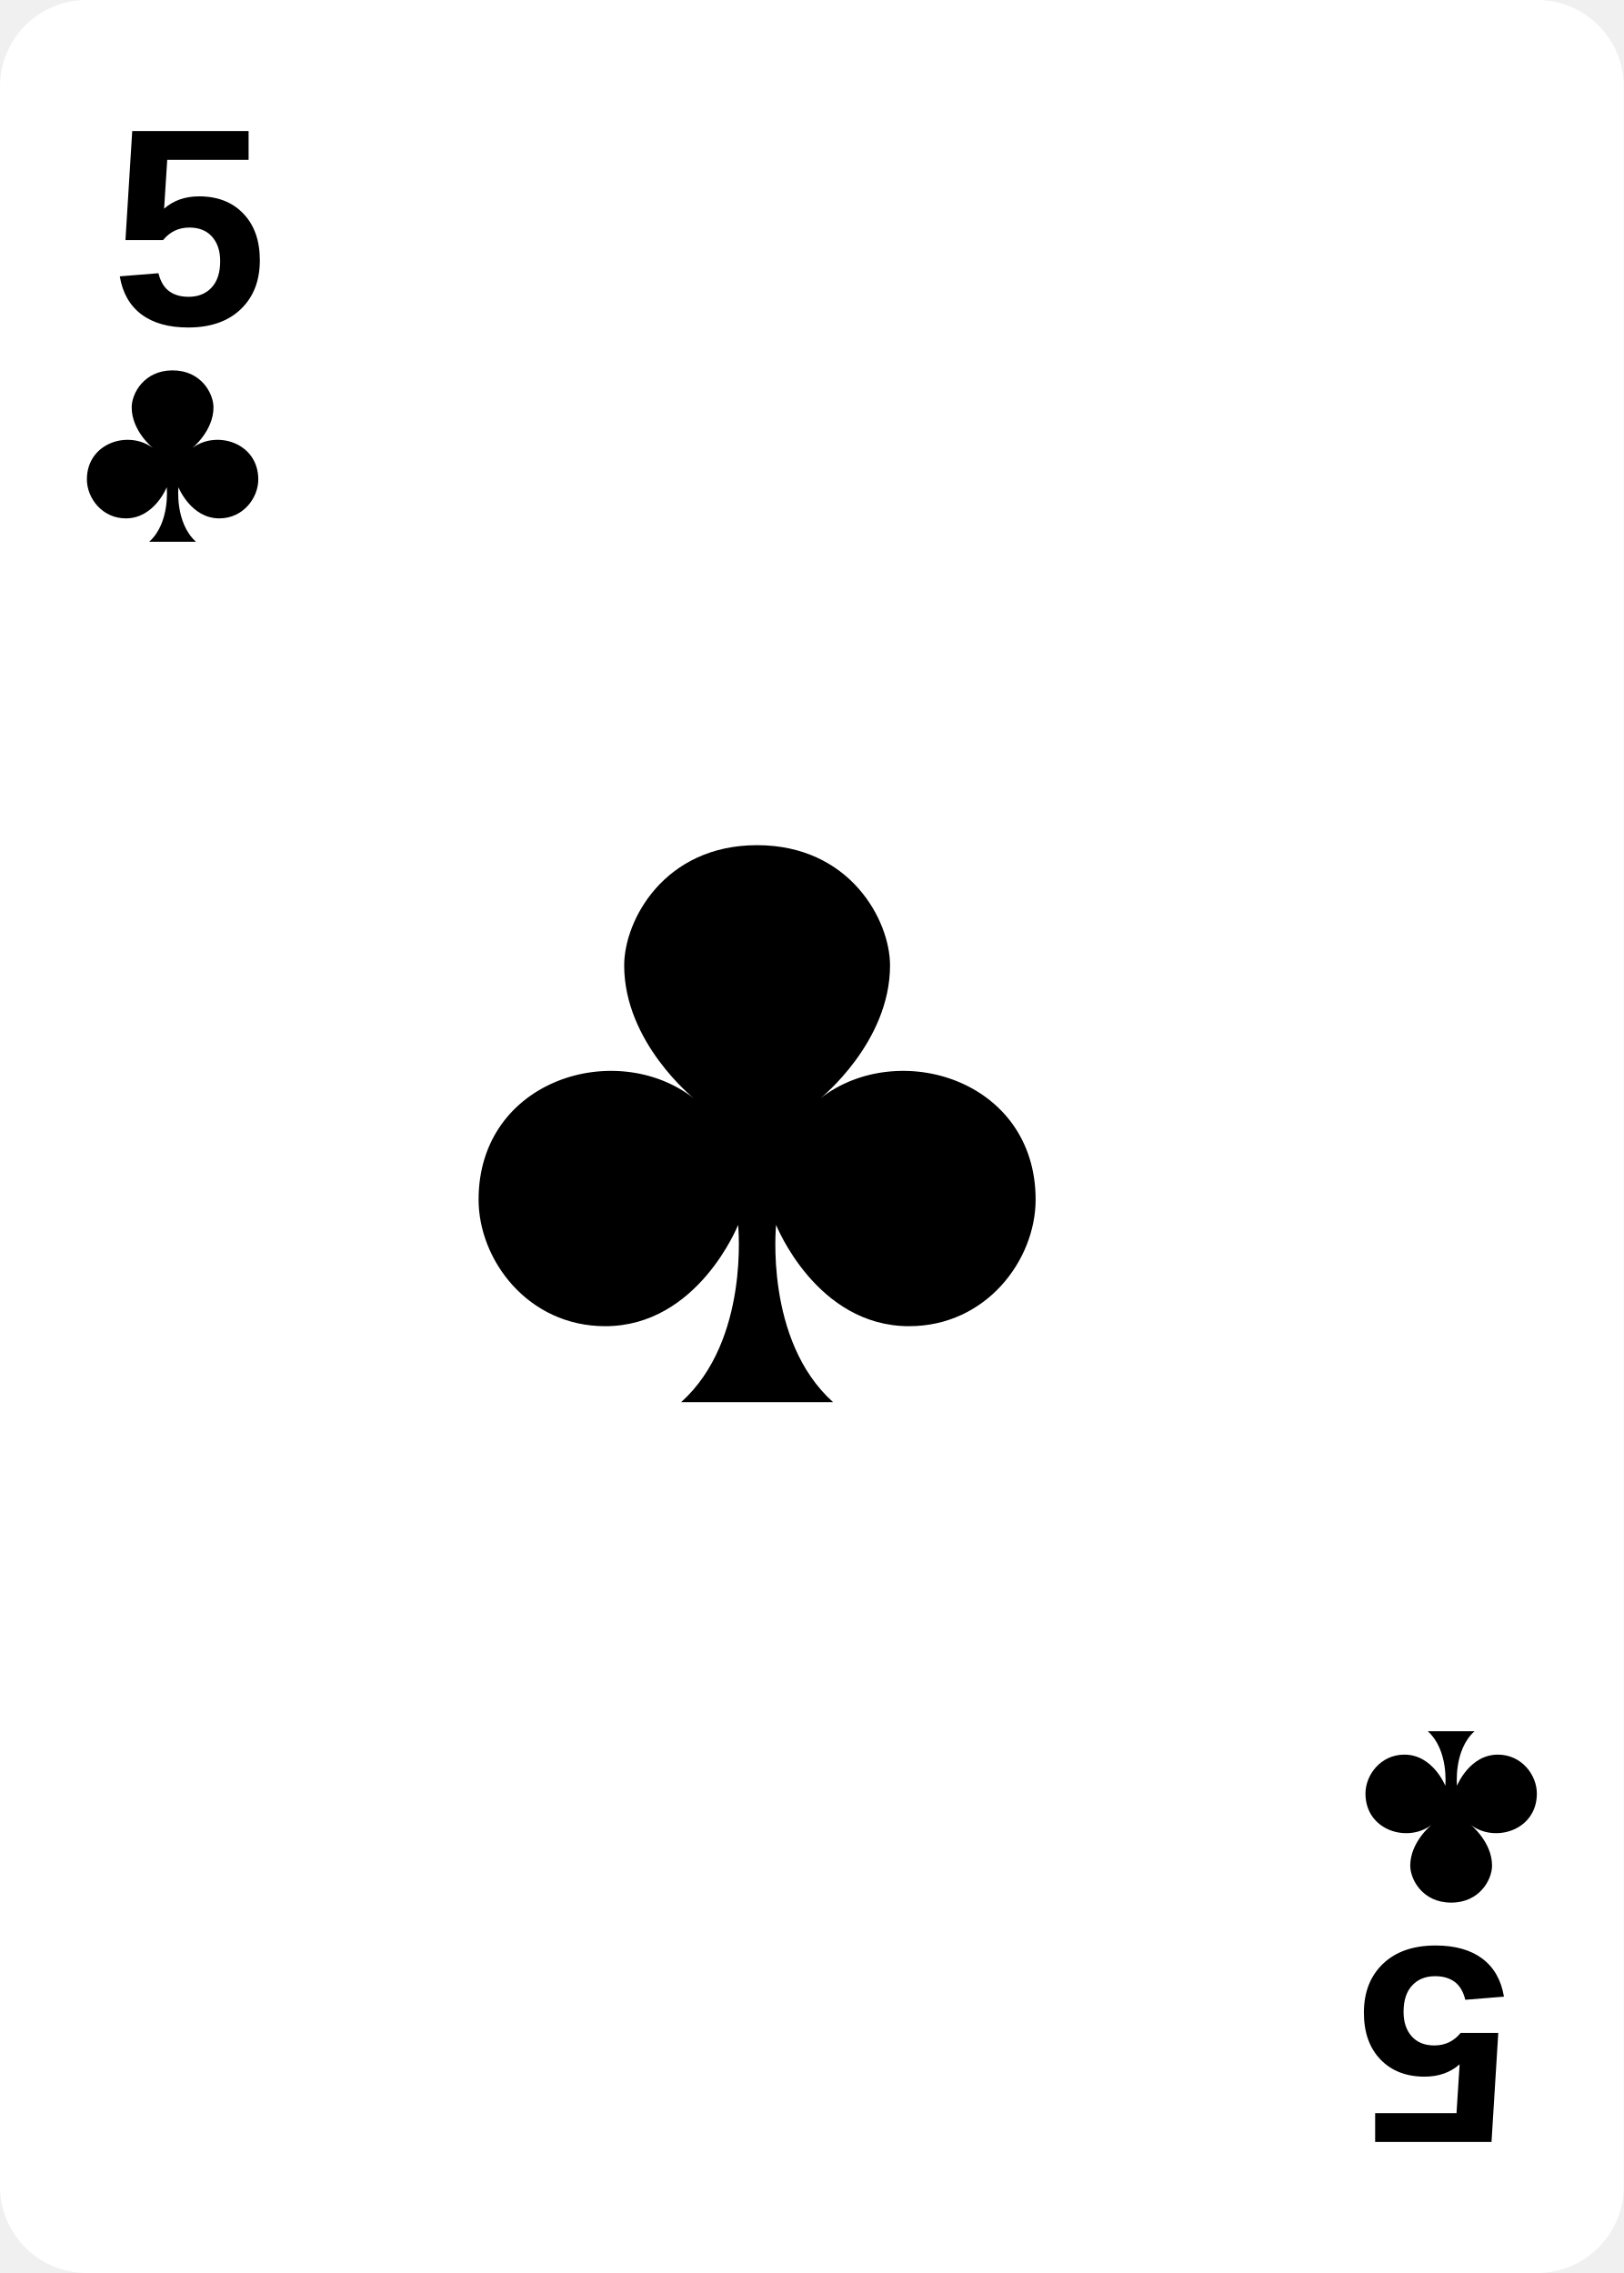
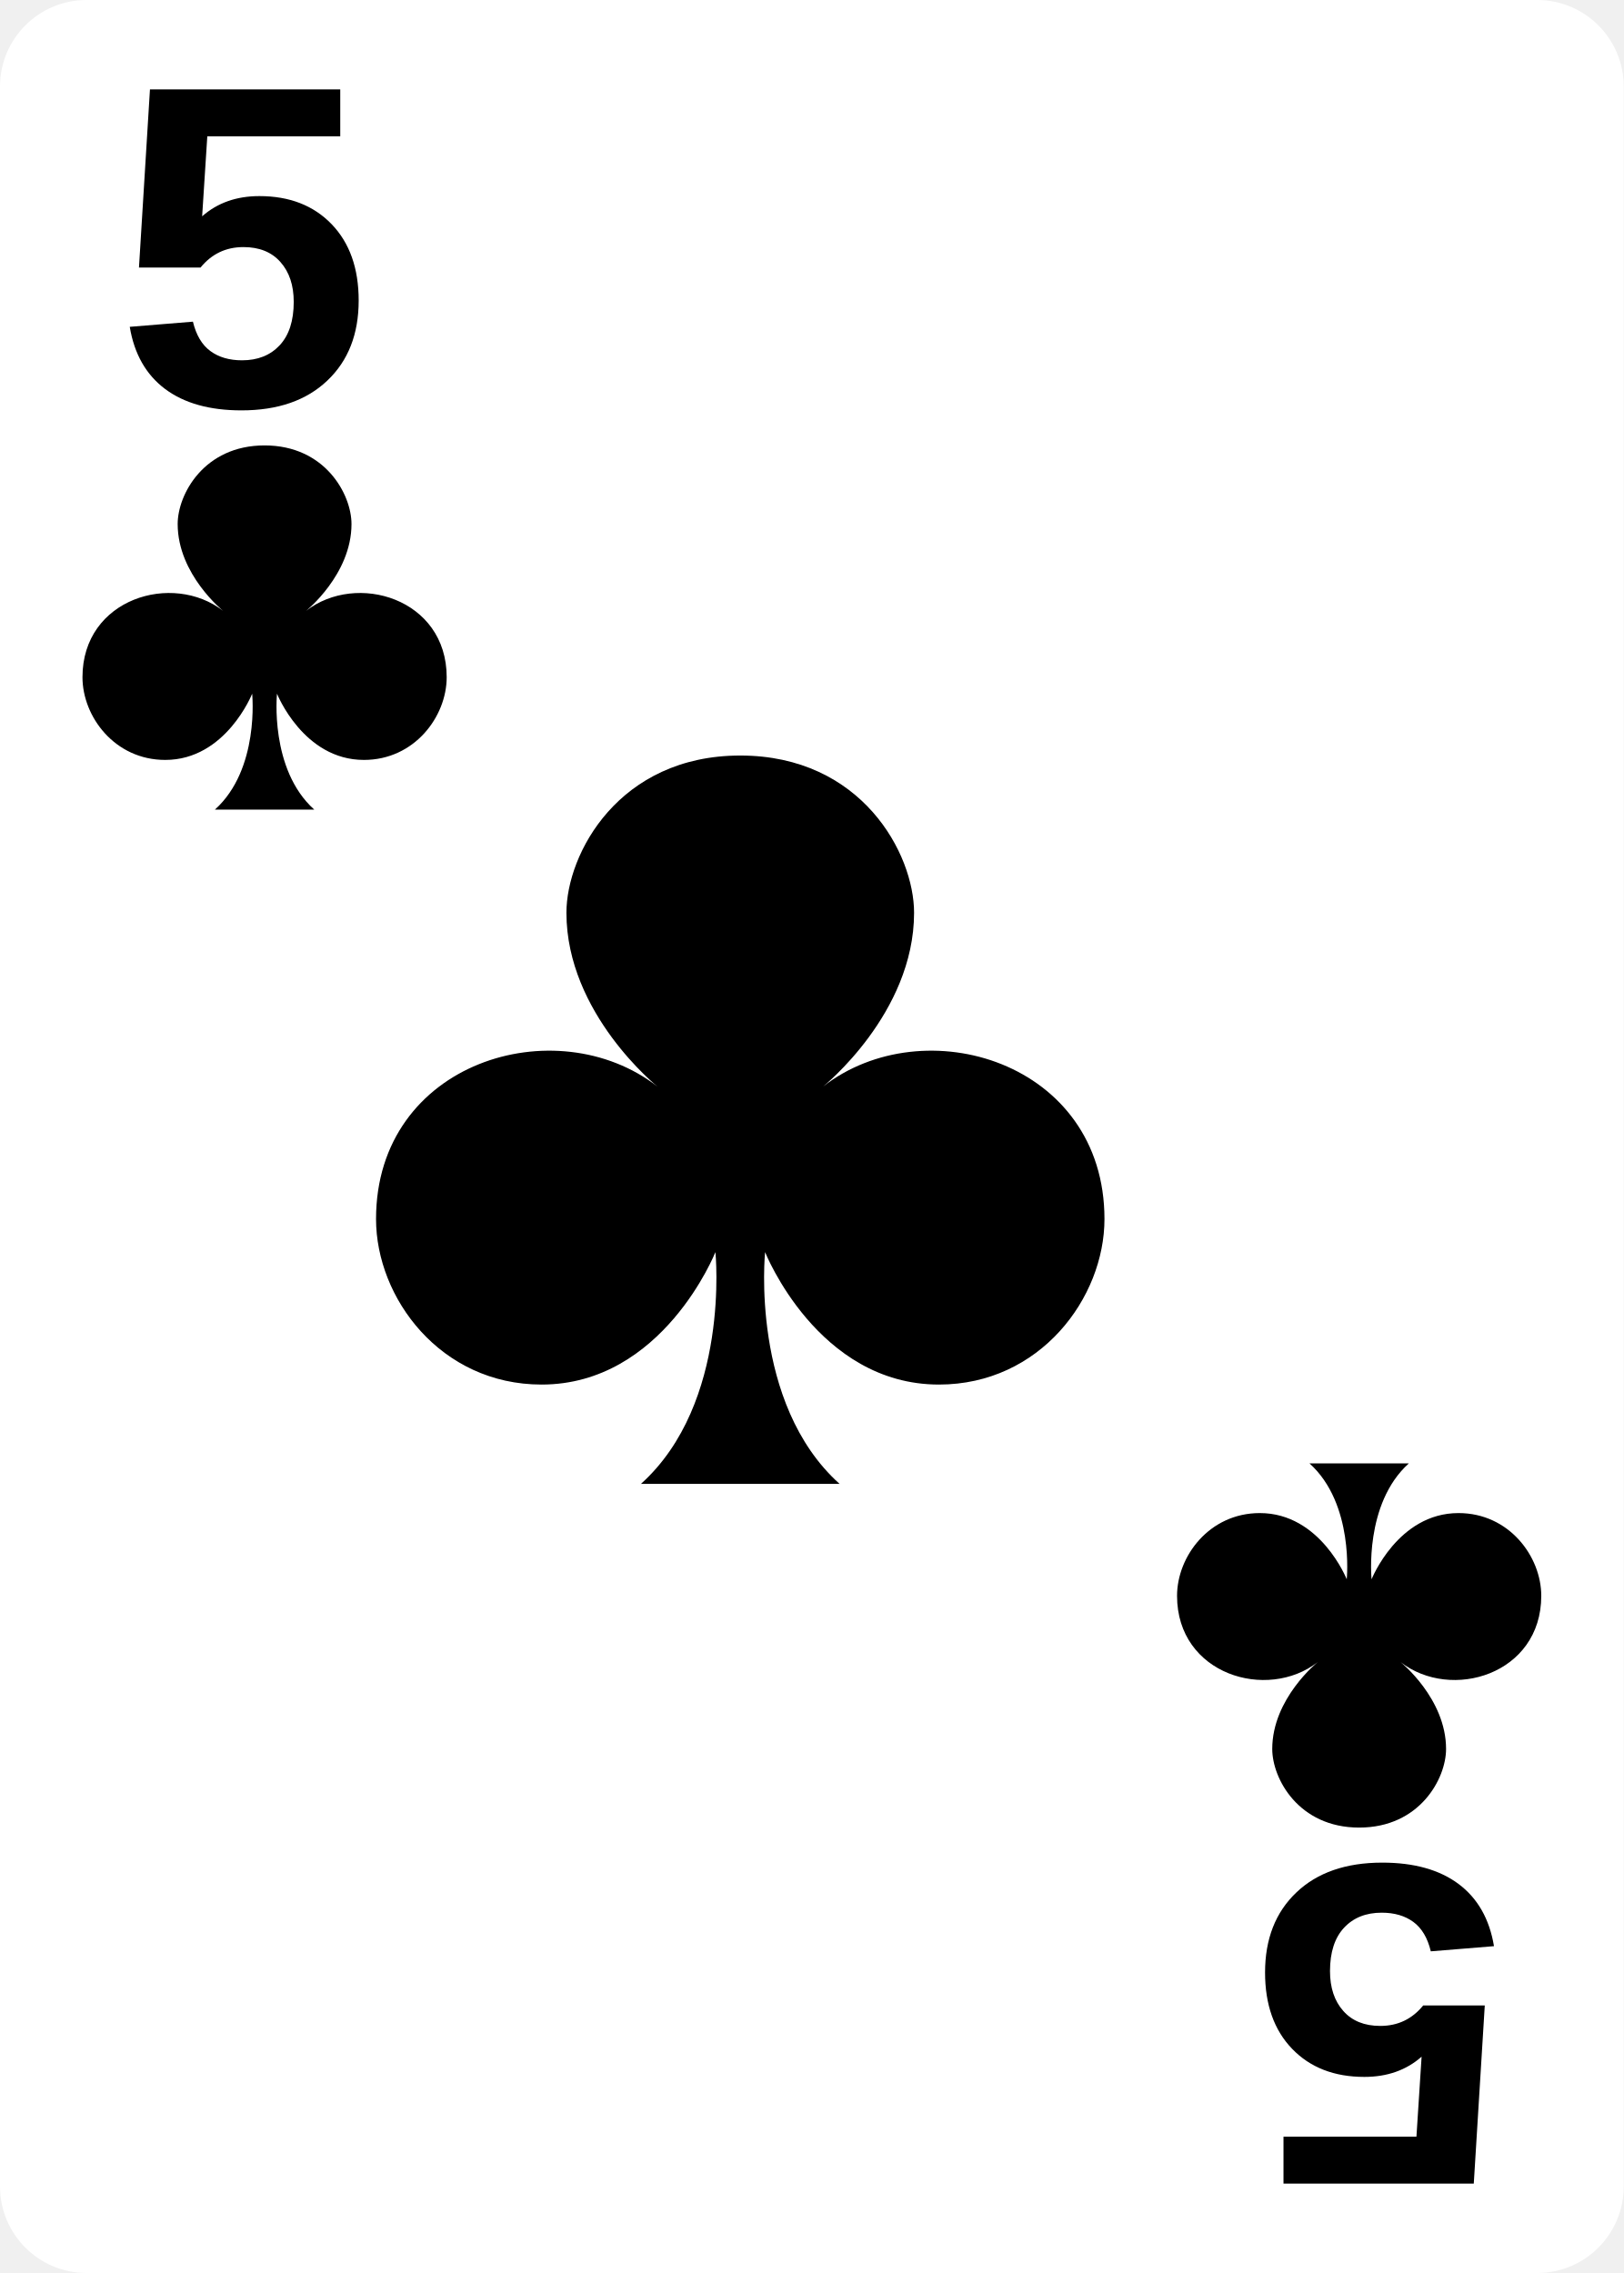
<svg xmlns="http://www.w3.org/2000/svg" viewBox="0 0 300 420" width="100%" height="100%">
  <defs>
    <symbol id="suit" viewBox="38 12 24 24">
      <path fill="#000000" d="m 50.291,22.698 c 0,0 2.375,-1.9 2.375,-4.534 0,-1.542 -1.369,-4.102 -4.534,-4.102 -3.165,0 -4.534,2.561 -4.534,4.102 0,2.634 2.375,4.534 2.375,4.534 -2.638,-2.055 -7.341,-0.652 -7.341,3.455 0,2.056 1.68,4.318 4.318,4.318 3.165,0 4.534,-3.455 4.534,-3.455 0,0 0.402,3.938 -1.943,6.046 h 5.182 c -2.345,-2.107 -1.943,-6.046 -1.943,-6.046 0,0 1.369,3.455 4.534,3.455 2.639,0 4.318,-2.263 4.318,-4.318 0,-4.107 -4.703,-5.51 -7.341,-3.455 z" />
    </symbol>
    <g id="corner">
-       <text x="35" y="60" font-family="Arial, sans-serif" font-weight="bold" font-size="52" fill="#000000" text-anchor="middle">5</text>
-       <use href="#suit" x="15" y="65" width="40" height="40" />
+       <text x="45" y="75" font-family="Arial, sans-serif" font-weight="bold" font-size="85" fill="#000000" text-anchor="middle">5</text>
+       <use href="#suit" x="13" y="75" width="85" height="85" />
    </g>
  </defs>
  <rect width="300" height="420" rx="16" fill="#ffffff" />
  <use href="#corner" />
  <use href="#corner" transform="rotate(180, 150, 210)" />
-   <use href="#suit" x="85" y="145" width="130" height="130" />
+   <use href="#suit" x="65" y="125" width="170" height="170" />
</svg>
